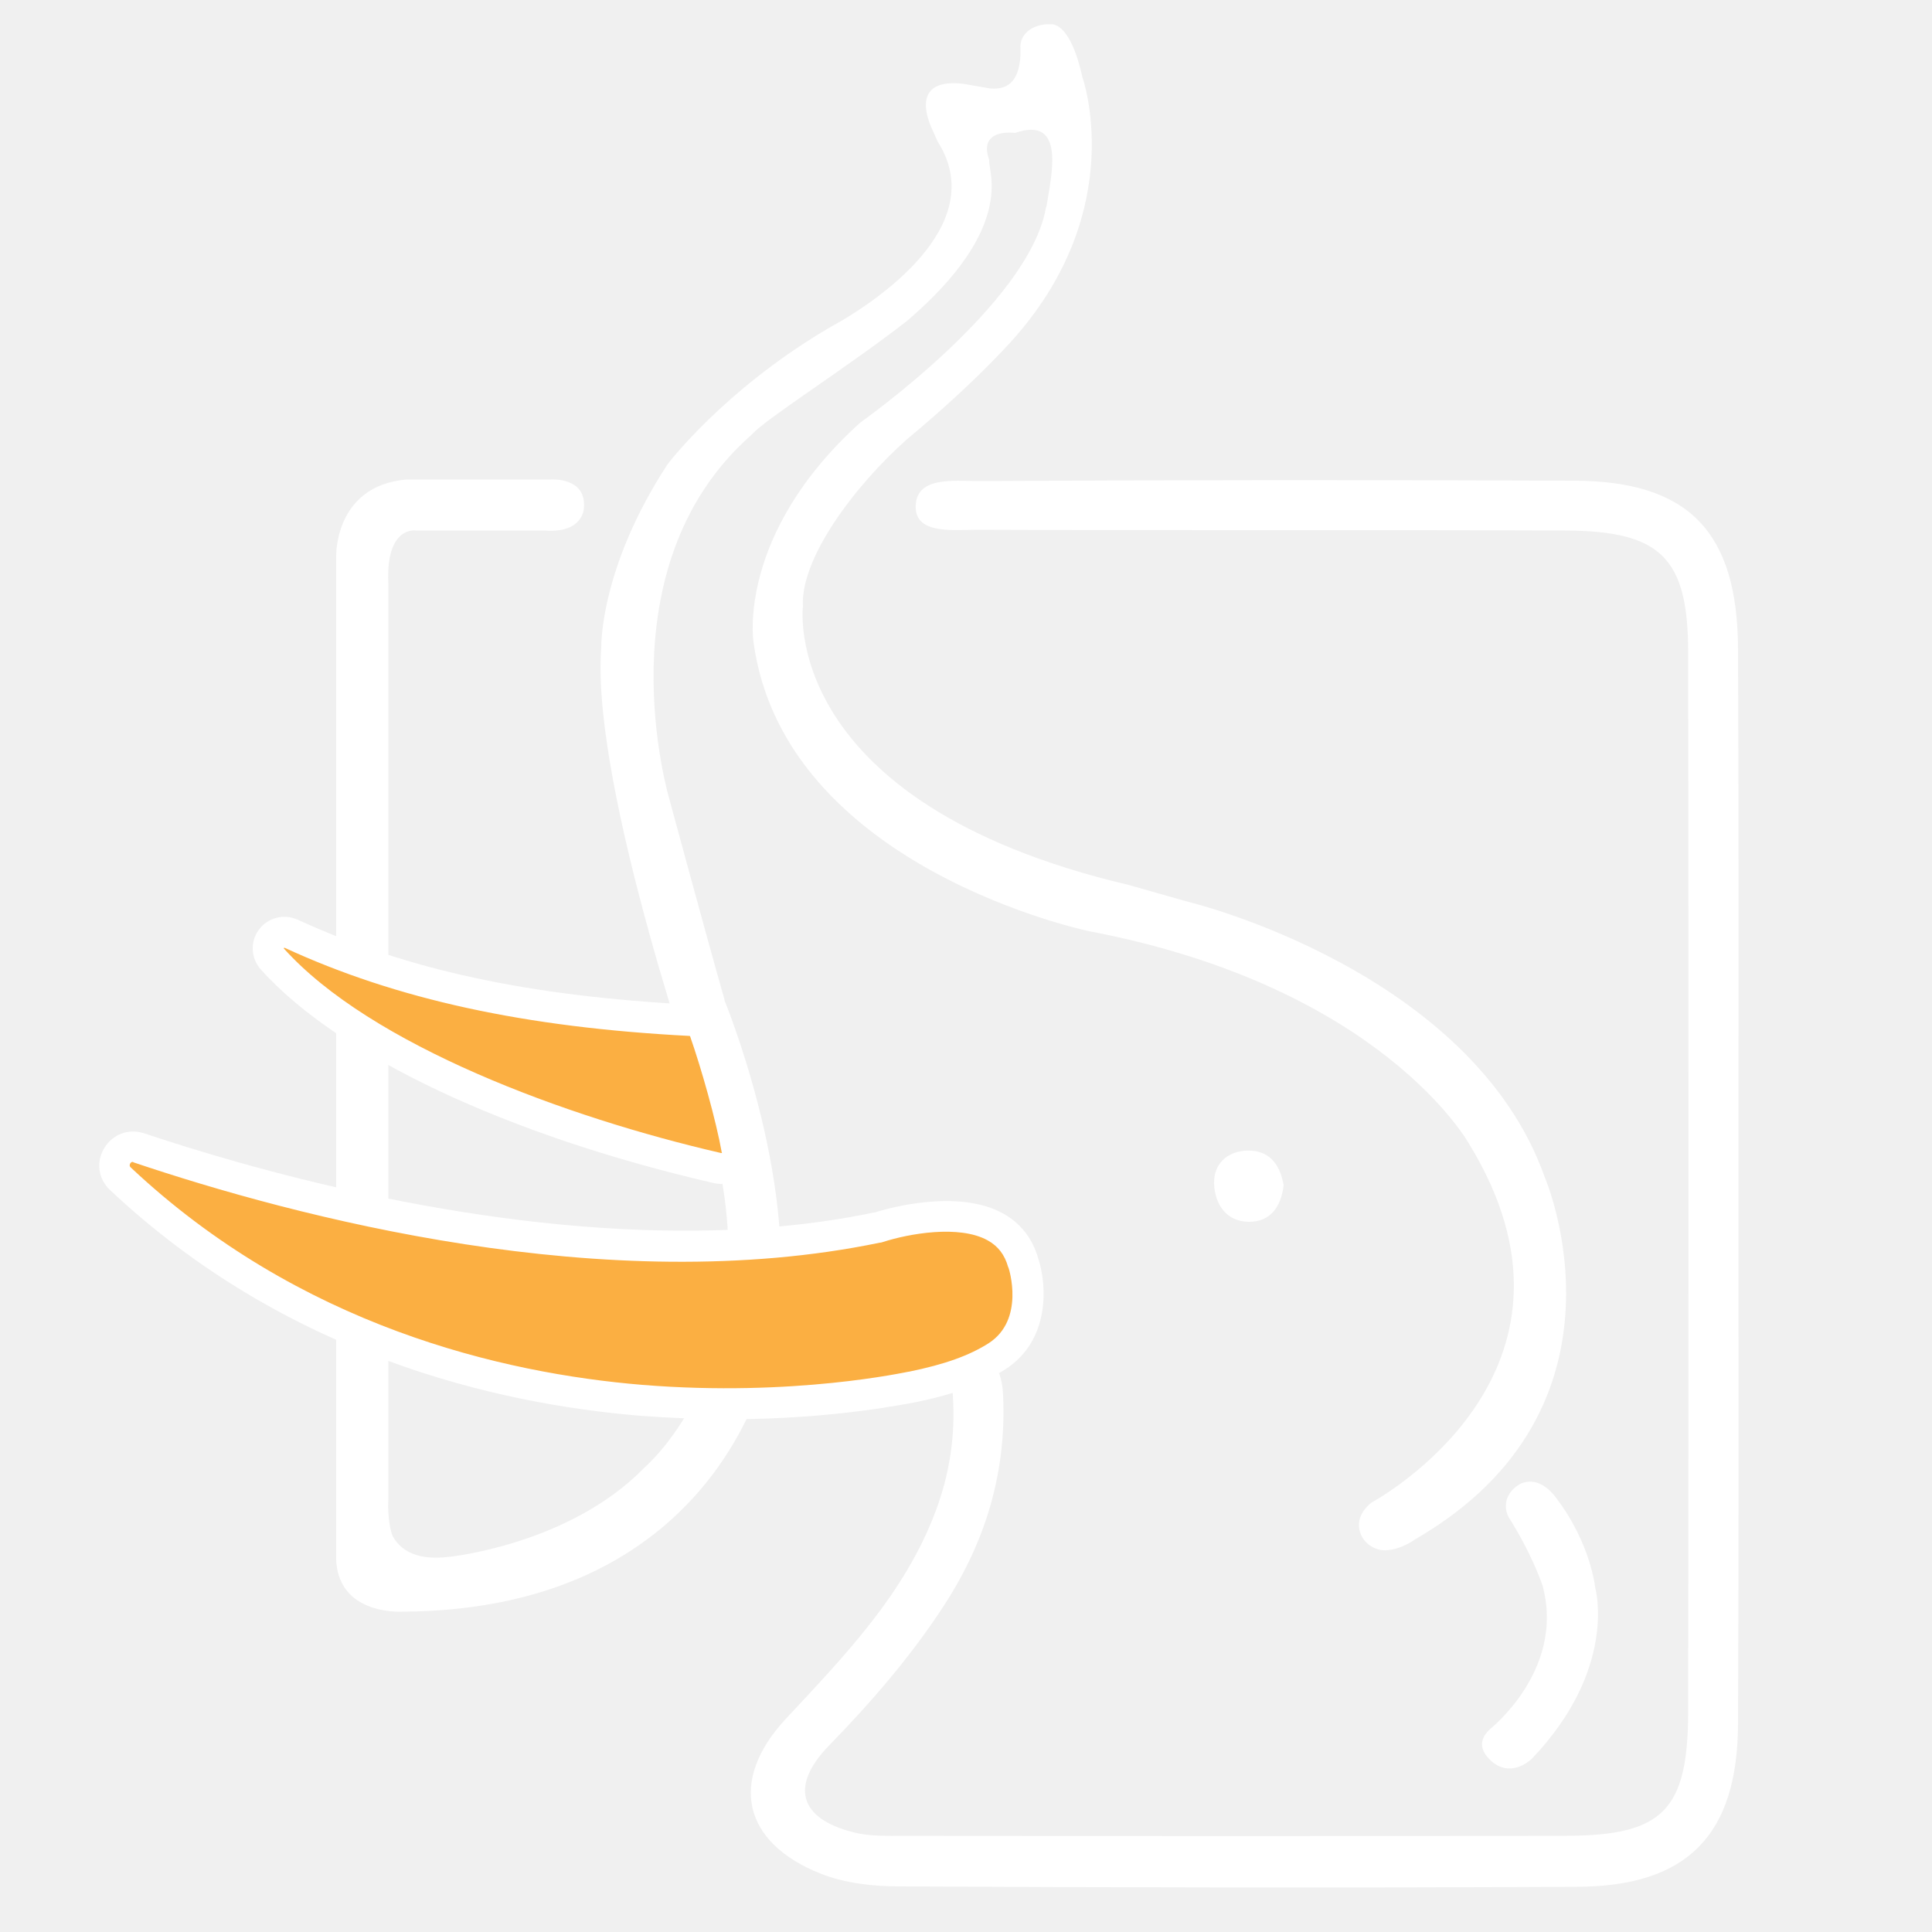
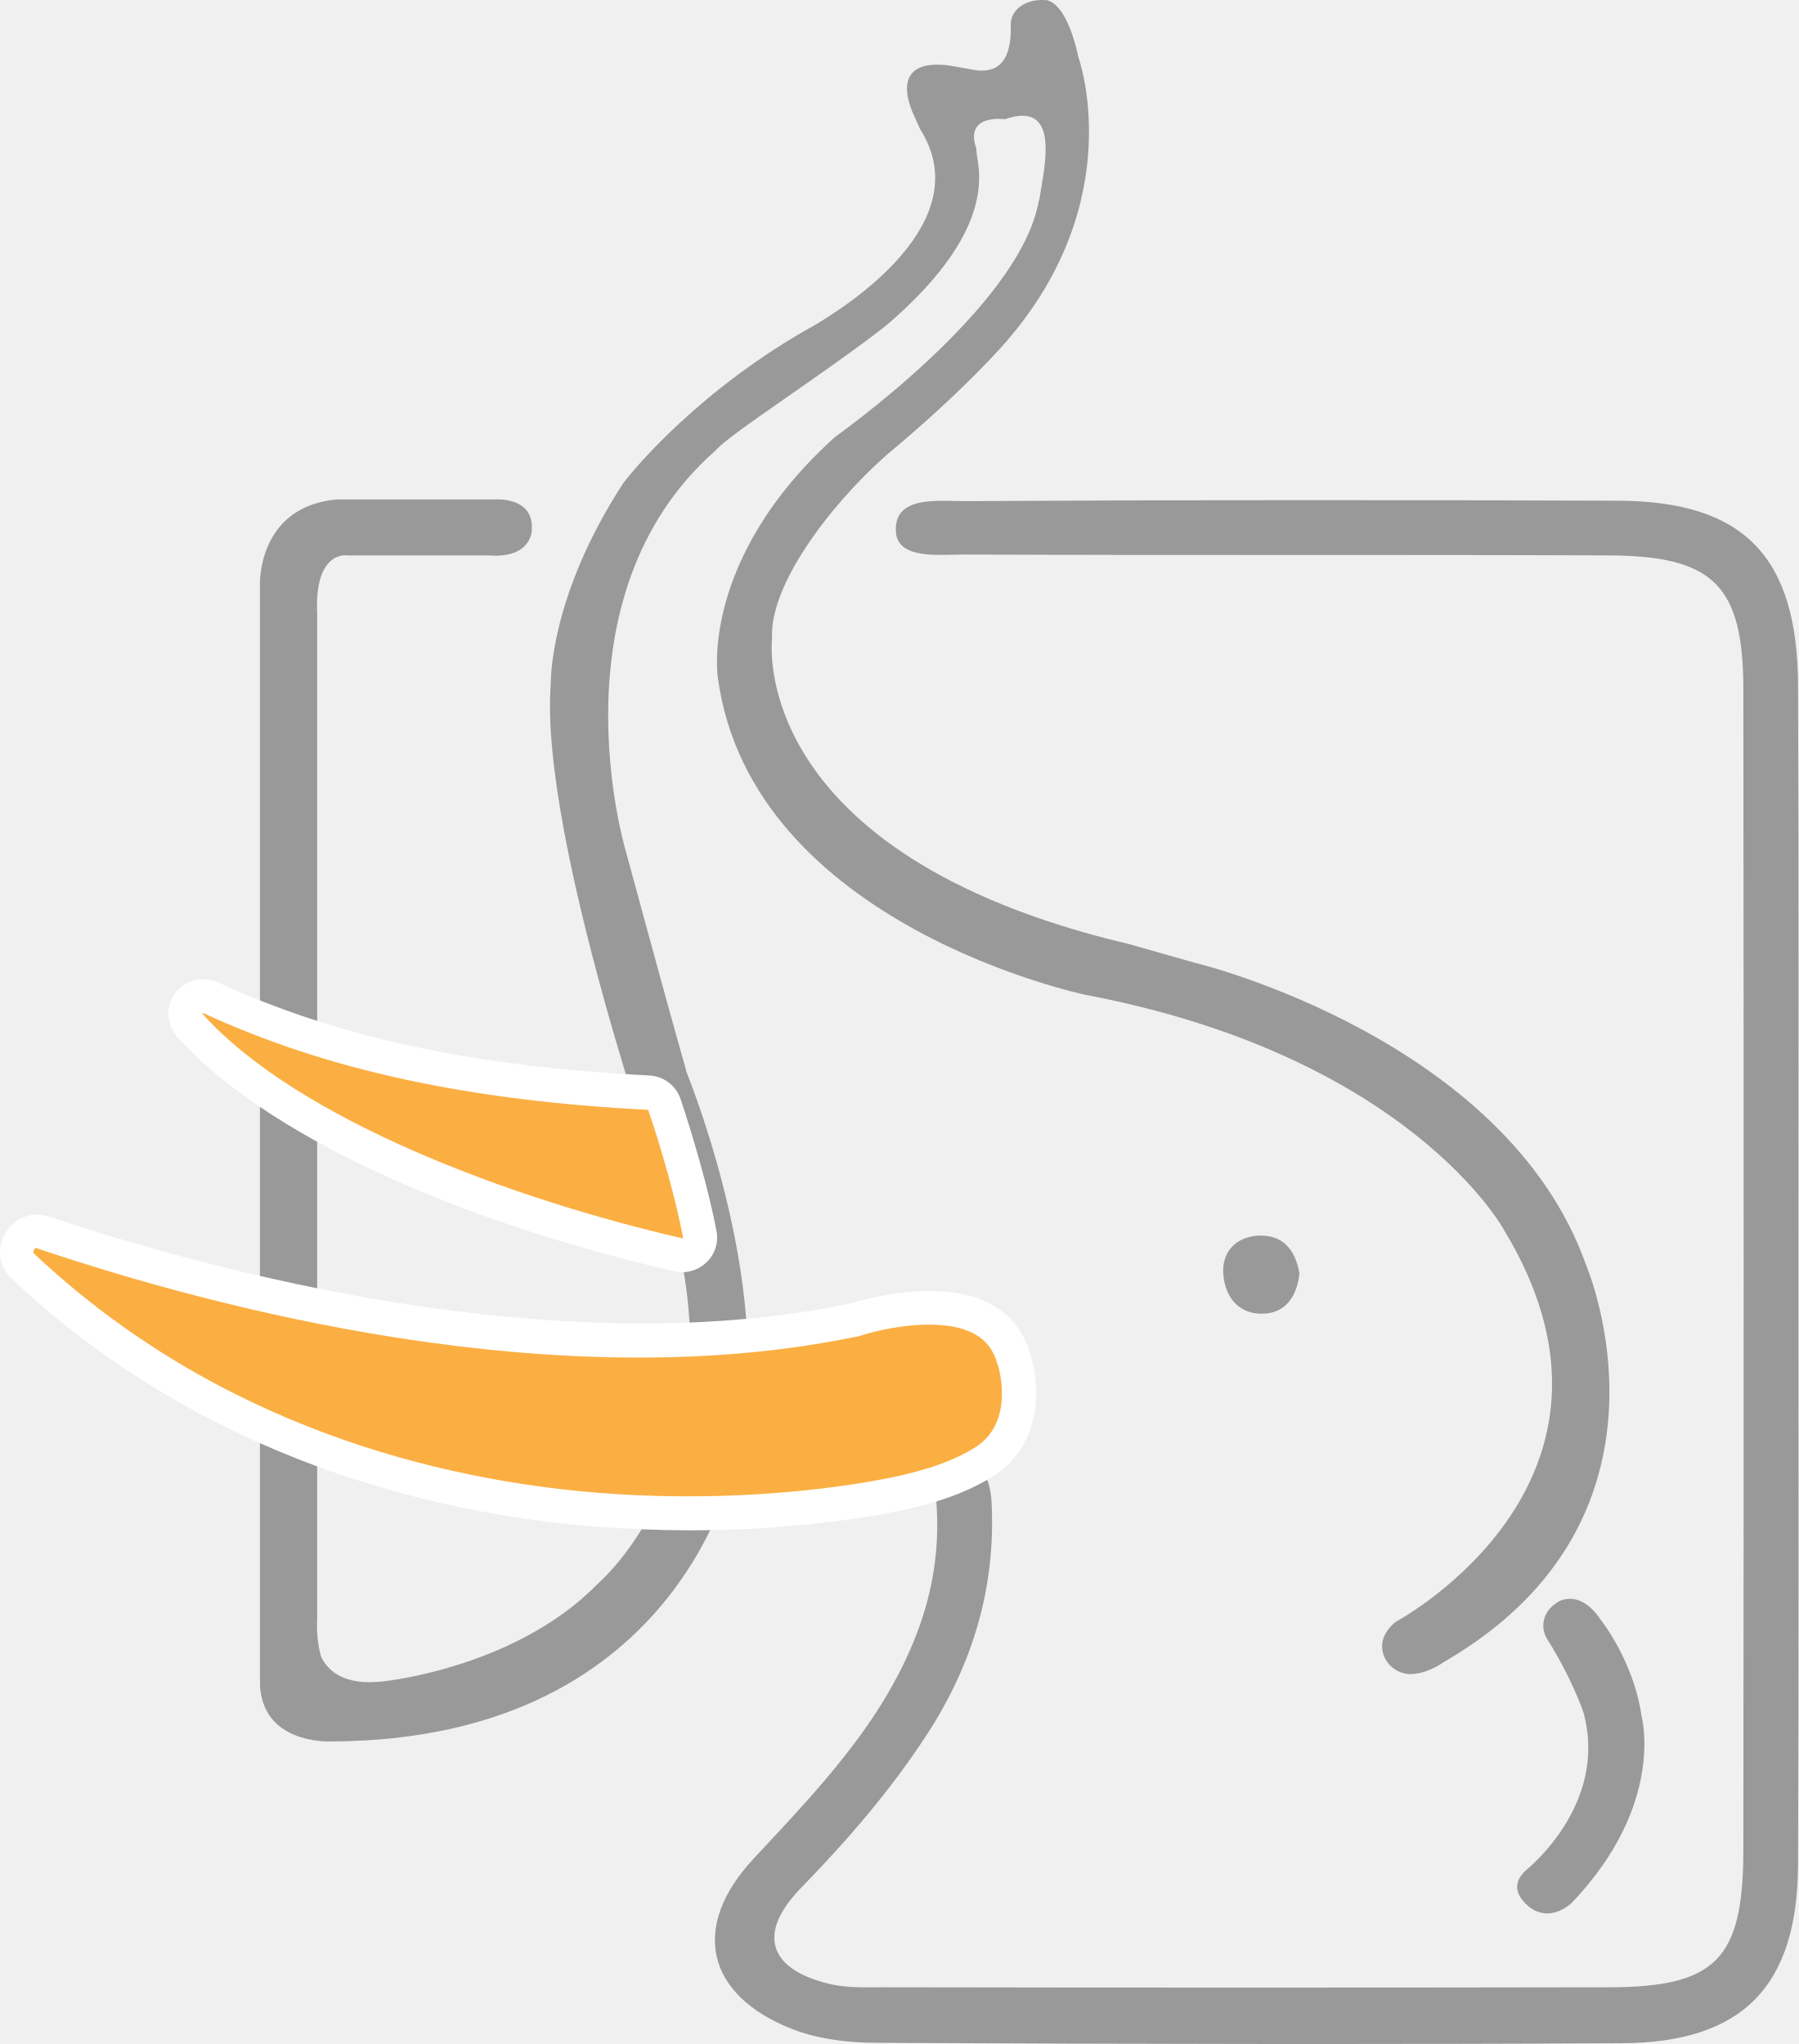
- <svg xmlns="http://www.w3.org/2000/svg" version="1.1" id="图层_1" x="0px" y="0px" viewBox="0 0 500 500" style="enable-background:new 0 0 500 500;" xml:space="preserve">
-   <style type="text/css">
- 	.st0{fill:#FFFFFF;}
- 	.st1{fill:#FBAF42;}
- </style>
-   <g>
-     <g>
-       <path class="st0" d="M234.8,83c28-24,21-38.3,21.2-41.4c0,0,0-0.2,0-0.2c-3-8.4,6.7-7,6.7-7c13.3-4.6,9.3,11.3,8.2,18.6    c0,0.2-0.1,0.5-0.2,0.7c-4.4,25.1-48.2,55.7-48.1,55.7c-32,28.9-27.6,56.7-27.6,56.7c7.9,58.6,86.9,74.9,86.9,74.9    c76.1,14.5,98.4,55.2,98.4,55.2c34.4,56.4-18.9,89-24.9,92.4c-0.4,0.2-0.8,0.5-1.1,0.8c-2.1,2-2.7,3.9-2.6,5.6    c0.2,3.3,2.9,5.9,6.2,6.2c3.7,0.2,7.3-2.1,8-2.6c0.1-0.1,0.2-0.1,0.3-0.2c59.2-34.2,33.6-93.7,33.6-93.7    c-18.9-53.4-91.7-71.2-92.3-71.3L292,229c-90.7-21.4-84.2-72.1-84.2-72.1c-0.7-12.4,13.4-31.2,26.9-43.2    C253.5,98.1,263,86.9,263,86.9c29-33.4,17.2-66.7,17.1-67c0,0,0,0,0,0C276.9,5.3,272,6.3,272,6.3c-3.9-0.3-8.3,2-7.9,6.4l0,1.5    c-0.4,7.4-3.7,9-7.8,8.7c-0.8-0.1-6.2-1.1-6.9-1.2c-11.5-1.4-10.9,6-8,12.1c0.3,0.6,1,2.3,1.3,2.9c14,22-17.2,41.7-24.7,46.2    c0,0,0,0,0,0c-27.3,15.1-42.9,34.3-44.8,36.7c-0.1,0.2-0.2,0.3-0.4,0.5c-17.6,26.9-17.2,47.2-17.2,47.5c0,0,0,0,0,0    c-2.8,36.4,27.1,121.1,27.1,121.1c18.7,59.8-13.6,89-15.9,91.1c-0.1,0.1-0.2,0.2-0.3,0.3c-19.4,19.7-50.2,22.8-50.2,22.8    c-9.6,1.2-13.7-2.5-15.4-6.9c-1.7-4.4-7.2-6-10.8-2.9l-0.5,0.4c0,0,0,0,0,0c-1,1.9-1.7,3.4-2.6,5.2c0,0,0.1,2.3,0.1,2.3    c-1.5,17.2,16.9,16.1,16.9,16.1c84.4-0.4,95.6-68.2,95.6-68.2c9.3-35.3-10.1-85-11.9-89.5c-0.1-0.2-0.2-0.4-0.2-0.7    c-4.9-17.2-14.3-52-14.3-52s-17.8-59.6,21.1-94c0.1-0.1,0.3-0.3,0.4-0.4C198.6,108.1,219.4,95,234.8,83z" />
-       <path class="st0" d="M449.9,307.1c0,46.3,0.1,92.7-0.1,139c-0.1,28.7-13,42.1-41.7,42.2c-58.4,0.3-116.8,0.2-175.2-0.1    c-6.9,0-14.2-0.8-20.5-3.3c-20.2-8-23.9-24.1-9-40.1c15.2-16.3,30.7-32.3,38.7-53.6c3.6-9.5,5.2-19.6,4.5-29.9    c-0.3-4.9,1.2-9.9,6.3-10c5.2-0.1,6.5,5.2,6.7,9.9c0.9,19.7-4.5,37.6-15.1,54c-8.6,13.3-19,25.3-30.1,36.7    c-10,10.4-7.5,18.8,6.5,22.3c4.2,1.1,8.8,0.9,13.3,0.9c57.1,0.1,114.2,0.1,171.4,0c24.8-0.1,31.2-6.7,31.3-31.9    c0.1-91.4,0.1-182.8,0-274.2c0-24.6-7-31.6-31.8-31.7c-50.8-0.2-101.6,0-152.3-0.2c-5.7,0-15.4,1.2-15.8-5.4    c-0.5-8.6,10-7.2,16.2-7.2c51.4-0.3,102.8-0.3,154.2-0.1c29.7,0.1,42.3,13.3,42.4,43.6C450,214.4,449.9,260.7,449.9,307.1z" />
-       <path class="st0" d="M332.2,306.7c-0.6,5.4-3.3,9.6-9.1,9.5c-5.8-0.1-8.7-4.6-8.9-9.9c-0.1-4.9,3.1-8.1,8-8.5    C328.2,297.4,331.2,301,332.2,306.7z" />
-       <path class="st0" d="M390.6,392.9c-0.2-0.3-0.4-0.7-0.5-1c-0.6-1.5-1-5.1,2.9-7.6c0,0,5.1-3.7,10.4,4.3c0,0,7.7,9.7,9.5,22.6    c0,0,5.7,20.7-16.4,43.9c0,0-4.6,4.7-9.6,1.4c-0.3-0.2-0.6-0.4-0.8-0.6c-1.2-1.1-4.8-4.4-0.5-8.4c0,0,19.1-15,13.8-36.4    c0-0.2-0.1-0.3-0.1-0.5C398.8,409.1,396.3,402,390.6,392.9z" />
-       <path class="st0" d="M98.4,414.4c0,0-11.5,1.5-11.4-12.2V144.1c0,0-0.6-18.3,18.1-20h37.5c0,0,9.3-0.7,8.5,7.5    c0,0-0.2,6.5-10.2,5.7h-33.2c0,0-7.9-1.4-7.2,13.7v237.2c0,0-1.5,19.6,12.9,15.3L98.4,414.4z" />
-     </g>
-     <g>
-       <path class="st1" d="M75.3,241.7c32.2,14.9,66.7,20.5,103.4,22.4c1.7,0.1,3.2,1.2,3.7,2.8c2.7,8,6.7,21.7,8.3,30.7    c0.5,2.9-2.1,5.4-5,4.8c-45.1-10.4-93.3-29.7-115.2-54.1C67.4,244.8,71.2,239.8,75.3,241.7z" />
-       <path class="st0" d="M186.6,306.4c-0.6,0-1.2-0.1-1.8-0.2c-53.4-12.3-97.2-32.9-117.3-55.3c-2.6-2.9-2.8-7.2-0.5-10.3    c2.3-3.1,6.4-4.2,10-2.6l0,0c28.3,13,59.7,19.8,101.9,22c3.3,0.2,6.2,2.3,7.3,5.5c2.4,7.1,6.7,21.4,8.5,31.3    c0.5,2.7-0.4,5.4-2.4,7.3C190.7,305.6,188.7,306.4,186.6,306.4z M73.4,245.4C73.4,245.4,73.4,245.5,73.4,245.4    c22.5,25.1,73.2,43.8,113.2,53c0,0,0.1,0,0.2,0c0.1-0.1,0.1-0.1,0-0.1c-1.5-8.4-5.3-21.8-8.2-30.1c0,0-0.1-0.1-0.1-0.1    c-42.7-2.2-76-9.5-104.8-22.8l0,0c-0.1,0-0.1,0-0.1,0C73.5,245.3,73.4,245.4,73.4,245.4z" />
-     </g>
-     <g>
-       <path class="st1" d="M227,317.6c0.2,0,0.3-0.1,0.5-0.1c2.8-0.9,32.3-9.6,37.4,9.3c0,0,5.4,16.2-6.7,24.1c-5,3.3-11.6,5.9-22.1,8    c0,0-118.6,27.3-204.9-53.8c-3.8-3.5-0.1-9.7,4.8-8C72.7,309.3,155.6,332.4,227,317.6z" />
-       <path class="st0" d="M188.5,367.3c-7.1,0-14.7-0.3-22.8-0.9c-37.5-3.1-91.8-15.7-137.2-58.4c-3.1-2.9-3.7-7.3-1.5-10.9    c2.2-3.6,6.3-5.1,10.3-3.8c25.7,8.6,82.4,25.2,139.9,25.2c16.5,0,33.1-1.4,49-4.7l0,0c0,0,0.1,0,0.1,0c3.5-1.1,21.5-6.2,33.2,0.2    c4.6,2.5,7.7,6.5,9.2,11.7c2.2,6.7,3.2,21-8.4,28.6c-5.9,3.8-13.1,6.5-23.4,8.6C235.4,363.1,216.4,367.3,188.5,367.3z M34.3,300.7    c-0.2,0-0.4,0.1-0.6,0.4c-0.3,0.6,0,0.9,0.1,1c43.7,41.1,96.2,53.3,132.4,56.3c39.4,3.2,68.6-3.4,68.9-3.4l0.1,0    c9.3-1.9,15.7-4.2,20.7-7.4c9.4-6.1,5.2-19.3,5.1-19.5l-0.1-0.2c-0.9-3.2-2.6-5.4-5.3-6.9c-7.4-4.1-20.5-1.7-27,0.4    c-0.3,0.1-0.6,0.2-0.9,0.2l0,0c-70.7,14.7-151.4-6.7-193.2-20.8C34.5,300.7,34.4,300.7,34.3,300.7z" />
+ <svg xmlns="http://www.w3.org/2000/svg" version="1.1" viewBox="-.315 -.726 424.24 482.207" width="424.24" height="482.207">
+   <defs />
+   <g id="版面___20" stroke="none" fill-opacity="1" stroke-opacity="1" stroke-dasharray="none" fill="none">
+     <g id="版面___20_ivorysql">
+       <g id="Group_15">
+         <g id="Group_9">
+           <g id="Graphic_14">
+             <path d="M 208.8 76 C 236.8 52 229.8 37.7 230 34.6 L 230 34.4 C 227 26 236.7 27.4 236.7 27.4 C 250 22.8 246 38.7 244.9 46 C 244.9 46.2 244.8 46.5 244.7 46.7 C 240.3 71.8 196.5 102.4 196.6 102.4 C 164.6 131.3 169 159.1 169 159.1 C 176.9 217.7 255.9 234 255.9 234 C 332 248.5 354.3 289.2 354.3 289.2 C 388.7 345.6 335.4 378.2 329.4 381.6 C 329 381.8 328.6 382.1 328.3 382.4 C 326.2 384.4 325.6 386.3 325.7 388 C 325.9 391.3 328.6 393.9 331.9 394.2 C 335.6 394.4 339.2 392.1 339.9 391.6 C 340 391.5 340.1 391.5 340.2 391.4 C 399.4 357.2 373.8 297.7 373.8 297.7 C 354.9 244.3 282.1 226.5 281.5 226.4 L 266 222 C 175.3 200.6 181.8 149.9 181.8 149.9 C 181.1 137.5 195.2 118.7 208.7 106.7 C 227.5 91.1 237 79.9 237 79.9 C 266 46.5 254.2 13.2 254.1 12.9 C 250.9 -1.7 246 -.7 246 -.7 C 242.1 -1 237.7 1.3 238.1 5.7 L 238.1 7.2 C 237.7 14.6 234.4 16.2 230.3 15.9 C 229.5 15.8 224.1 14.8 223.4 14.7 C 211.9 13.3 212.5 20.7 215.4 26.8 C 215.7 27.4 216.4 29.1 216.7 29.7 C 230.7 51.7 199.5 71.4 192 75.9 C 164.7 91 149.1 110.2 147.2 112.6 C 147.1 112.8 147 112.9 146.8 113.1 C 129.2 140 129.6 160.3 129.6 160.6 C 126.8 197 156.7 281.7 156.7 281.7 C 175.4 341.5 143.1 370.7 140.8 372.8 C 140.7 372.9 140.6 373 140.5 373.1 C 121.1 392.8 90.3 395.9 90.3 395.9 C 80.7 397.1 76.6 393.4 74.9 389 C 73.2 384.6 67.7 383 64.1 386.1 L 63.6 386.5 C 62.6 388.4 61.9 389.9 61 391.7 L 61.1 394 C 59.6 411.2 78 410.1 78 410.1 C 162.4 409.7 173.6 341.9 173.6 341.9 C 182.9 306.6 163.5 256.9 161.7 252.4 C 161.6 252.2 161.5 252 161.5 251.7 C 156.6 234.5 147.2 199.7 147.2 199.7 C 147.2 199.7 129.4 140.1 168.3 105.7 C 168.4 105.6 168.6 105.4 168.7 105.3 C 172.6 101.1 193.4 88 208.8 76 Z" fill="#999" />
+           </g>
+           <g id="Graphic_13">
+             <path d="M 423.9 300.1 C 423.9 346.4 424 392.8 423.8 439.1 C 423.7 467.8 410.8 481.2 382.1 481.3 C 323.7 481.6 265.3 481.5 206.9 481.2 C 200 481.2 192.7 480.4 186.4 477.9 C 166.2 469.9 162.5 453.8 177.4 437.8 C 192.6 421.5 208.1 405.5 216.1 384.2 C 219.7 374.7 221.3 364.6 220.6 354.3 C 220.3 349.4 221.8 344.4 226.9 344.3 C 232.1 344.2 233.4 349.5 233.6 354.2 C 234.5 373.9 229.1 391.8 218.5 408.2 C 209.9 421.5 199.5 433.5 188.4 444.9 C 178.4 455.3 180.9 463.7 194.9 467.2 C 199.1 468.3 203.7 468.1 208.2 468.1 C 265.3 468.2 322.4 468.2 379.6 468.1 C 404.4 468 410.8 461.4 410.9 436.2 C 411 344.8 411 253.4 410.9 162 C 410.9 137.4 403.9 130.4 379.1 130.3 C 328.3 130.1 277.5 130.3 226.8 130.1 C 221.1 130.1 211.4 131.3 211 124.7 C 210.5 116.1 221 117.5 227.2 117.5 C 278.6 117.2 330 117.2 381.4 117.4 C 411.1 117.5 423.7 130.7 423.8 161 C 424 207.4 423.9 253.7 423.9 300.1 Z" fill="#999" />
+           </g>
+           <g id="Graphic_12">
+             <path d="M 306.2 299.7 C 305.6 305.1 302.9 309.3 297.1 309.2 C 291.3 309.1 288.4 304.6 288.2 299.3 C 288.1 294.4 291.3 291.2 296.2 290.8 C 302.2 290.4 305.2 294 306.2 299.7 Z" fill="#999" />
+           </g>
+           <g id="Graphic_11">
+             <path d="M 364.6 385.9 C 364.4 385.6 364.2 385.2 364.1 384.9 C 363.5 383.4 363.1 379.8 367 377.3 C 367 377.3 372.1 373.6 377.4 381.6 C 377.4 381.6 385.1 391.3 386.9 404.2 C 386.9 404.2 392.6 424.9 370.5 448.1 C 370.5 448.1 365.9 452.8 360.9 449.5 C 360.6 449.3 360.3 449.1 360.1 448.9 C 358.9 447.8 355.3 444.5 359.6 440.5 C 359.6 440.5 378.7 425.5 373.4 404.1 C 373.4 403.9 373.3 403.8 373.3 403.6 C 372.8 402.1 370.3 395 364.6 385.9 Z" fill="#999" />
+           </g>
+           <g id="Graphic_10">
+             <path d="M 72.4 407.4 C 72.4 407.4 60.9 408.9 61 395.2 L 61 137.1 C 61 137.1 60.4 118.8 79.1 117.1 L 116.6 117.1 C 116.6 117.1 125.9 116.4 125.1 124.6 C 125.1 124.6 124.9 131.1 114.9 130.3 L 81.7 130.3 C 81.7 130.3 73.8 128.9 74.5 144 L 74.5 381.2 C 74.5 381.2 73 400.8 87.4 396.5 Z" fill="#999" />
+           </g>
+         </g>
+         <g id="Group_6">
+           <g id="Graphic_8">
+             <path d="M 49.3 234.7 C 81.5 249.6 116 255.2 152.7 257.1 C 154.4 257.2 155.9 258.3 156.4 259.9 C 159.1 267.9 163.1 281.6 164.7 290.6 C 165.2 293.5 162.6 296 159.7 295.4 C 114.6 285 66.4 265.7 44.5 241.3 C 41.4 237.8 45.2 232.8 49.3 234.7 Z" fill="#fbaf42" />
+           </g>
+           <g id="Graphic_7">
+             <path d="M 160.6 299.4 C 160 299.4 159.4 299.3 158.8 299.2 C 105.4 286.9 61.6 266.3 41.5 243.9 C 38.9 241 38.7 236.7 41 233.6 C 43.3 230.5 47.4 229.4 51 231 C 79.3 244 110.7 250.8 152.9 253 C 156.2 253.2 159.1 255.3 160.2 258.5 C 162.6 265.6 166.9 279.9 168.7 289.8 C 169.2 292.5 168.3 295.2 166.3 297.1 C 164.7 298.6 162.7 299.4 160.6 299.4 Z M 47.4 238.4 C 47.4 238.4 47.4 238.5 47.4 238.4 C 69.9 263.5 120.6 282.2 160.6 291.4 C 160.6 291.4 160.7 291.4 160.8 291.4 C 160.9 291.3 160.9 291.3 160.8 291.3 C 159.3 282.9 155.5 269.5 152.6 261.2 L 152.5 261.1 C 109.8 258.9 76.5 251.6 47.7 238.3 C 47.6 238.3 47.6 238.3 47.6 238.3 C 47.5 238.3 47.4 238.4 47.4 238.4 Z" fill="white" />
+           </g>
+         </g>
+         <g id="Group_3">
+           <g id="Graphic_5">
+             <path d="M 201 310.6 C 201.2 310.6 201.3 310.5 201.5 310.5 C 204.3 309.6 233.8 300.9 238.9 319.8 C 238.9 319.8 244.3 336 232.2 343.9 C 227.2 347.2 220.6 349.8 210.1 351.9 C 210.1 351.9 91.5 379.2 5.2 298.1 C 1.4 294.6 5.1 288.4 10 290.1 C 46.7 302.3 129.6 325.4 201 310.6 Z" fill="#fbaf42" />
+           </g>
+           <g id="Graphic_4">
+             <path d="M 162.5 360.3 C 155.4 360.3 147.8 360 139.7 359.4 C 102.2 356.3 47.9 343.7 2.5 301 C -.6 298.1 -1.2 293.7 1 290.1 C 3.2 286.5 7.3 285 11.3 286.3 C 37 294.9 93.7 311.5 151.2 311.5 C 167.7 311.5 184.3 310.1 200.2 306.8 L 200.3 306.8 C 203.8 305.7 221.8 300.6 233.5 307 C 238.1 309.5 241.2 313.5 242.7 318.7 C 244.9 325.4 245.9 339.7 234.3 347.3 C 228.4 351.1 221.2 353.8 210.9 355.9 C 209.4 356.1 190.4 360.3 162.5 360.3 Z M 8.3 293.7 C 8.1 293.7 7.9 293.8 7.7 294.1 C 7.4 294.7 7.7 295 7.8 295.1 C 51.5 336.2 104 348.4 140.2 351.4 C 179.6 354.6 208.8 348 209.1 348 L 209.2 348 C 218.5 346.1 224.9 343.8 229.9 340.6 C 239.3 334.5 235.1 321.3 235 321.1 L 234.9 320.9 C 234 317.7 232.3 315.5 229.6 314 C 222.2 309.9 209.1 312.3 202.6 314.4 C 202.3 314.5 202 314.6 201.7 314.6 C 131 329.3 50.3 307.9 8.5 293.8 C 8.5 293.7 8.4 293.7 8.3 293.7 Z" fill="white" />
+           </g>
+         </g>
+       </g>
    </g>
  </g>
</svg>
